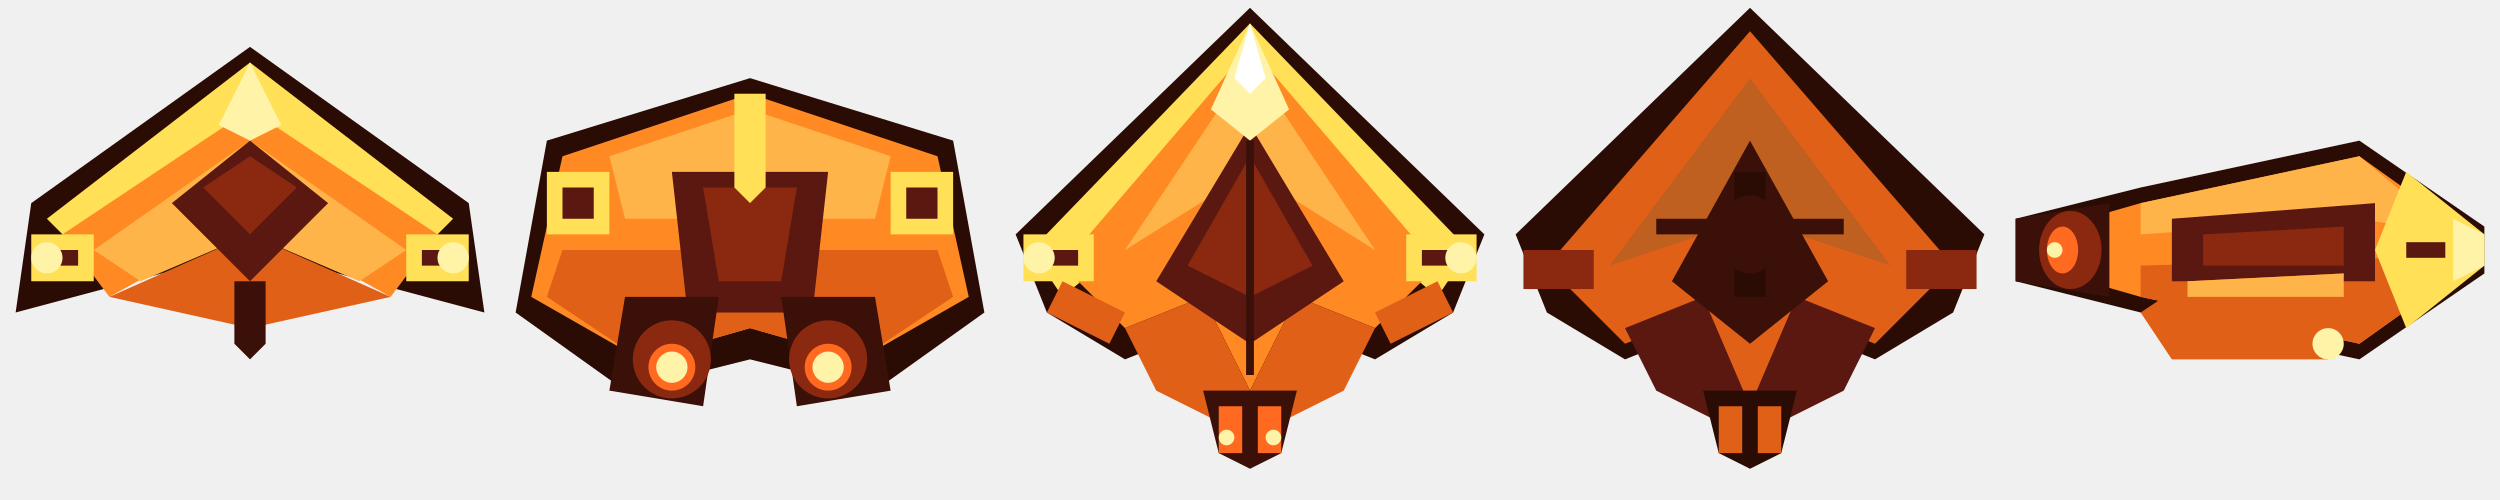
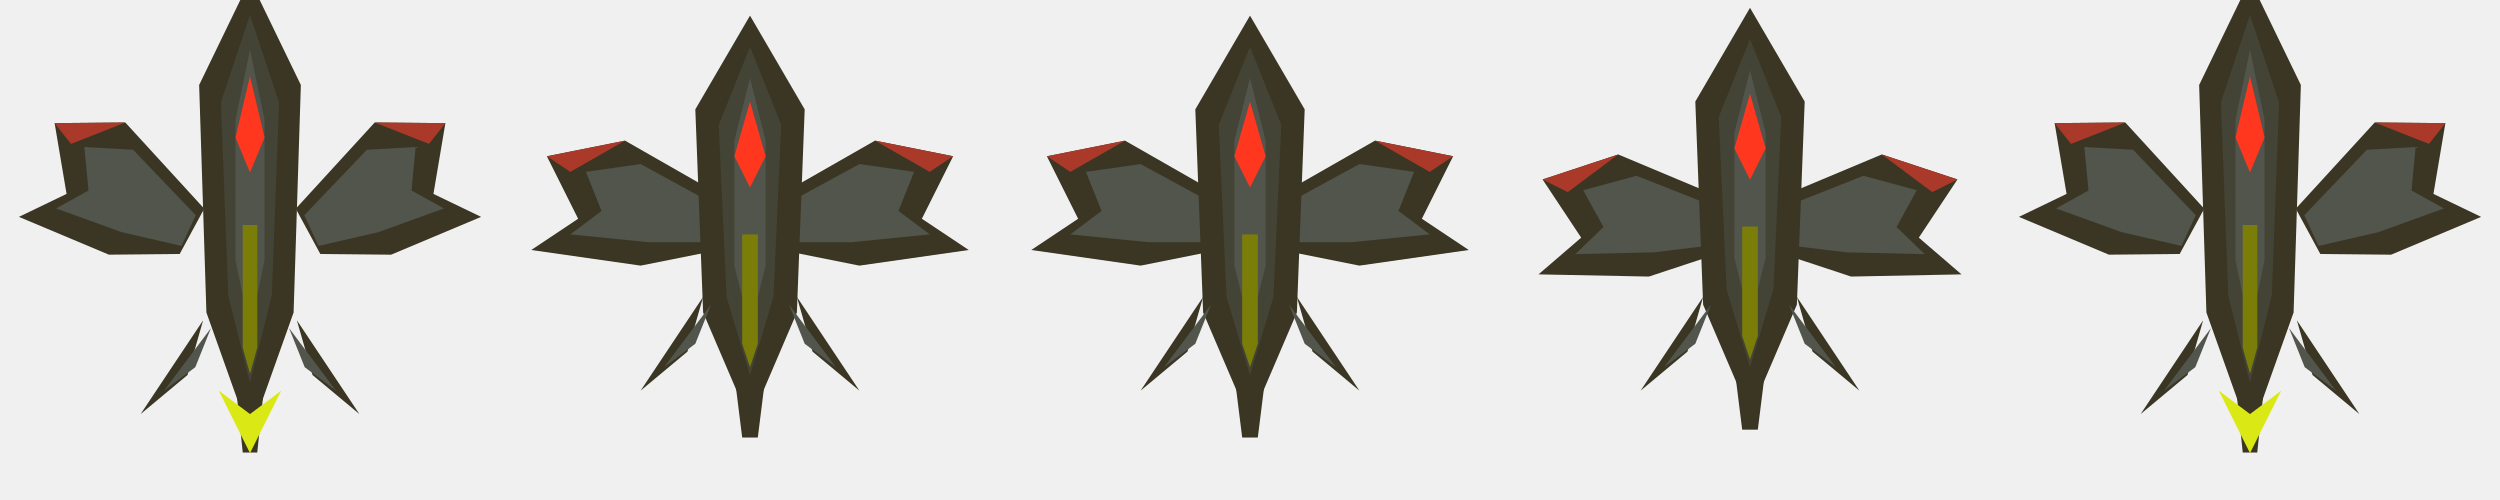
<svg xmlns="http://www.w3.org/2000/svg" viewBox="0 0 320 64">
-   <g transform="translate(0,0)">
-     <polygon points="4,26 32,6 60,26 62,40 32,32 2,40" fill="#2a0c04" />
-     <polygon points="6,28 32,8 58,28 54,32 32,16 10,32" fill="#ffe056" />
-     <polygon points="8,30 32,14 56,30 50,38 32,28 14,38" fill="#ff8a24" />
-     <polygon points="12,32 32,18 52,32 46,36 32,30 18,36" fill="#ffb44a" />
-     <polygon points="32,30 50,38 32,42 14,38" fill="#e06018" />
-     <polygon points="22,26 32,18 42,26 32,36" fill="#5a1810" />
-     <polygon points="26,24 32,20 38,24 32,30" fill="#8a2810" />
-     <polygon points="32,8 36,16 32,18 28,16" fill="#fff3a8" />
-     <rect x="4" y="30" width="8" height="6" fill="#ffe056" />
-     <rect x="52" y="30" width="8" height="6" fill="#ffe056" />
-     <rect x="5" y="32" width="5" height="2" fill="#5a1810" />
-     <rect x="54" y="32" width="5" height="2" fill="#5a1810" />
-     <polygon points="30,36 34,36 34,44 32,46 30,44" fill="#3a1008" />
-     <circle cx="6" cy="33" r="2" fill="#fff3a8" />
-     <circle cx="58" cy="33" r="2" fill="#fff3a8" />
+   <g>
+     <polygon points="26.14,26.71 16.04,15.68 6.99,15.76 8.52,24.82 2.42,27.76 13.94,32.60 23.00,32.51" fill="#3A3623" />
+     <polygon points="25.05,27.55 17.04,19.17 10.80,18.82 11.33,24.38 7.18,26.68 15.52,29.70 23.23,31.48" fill="#52554C" />
+     <polygon points="16.04,15.68 6.99,15.76 9.09,18.42" fill="#AA392A" />
+     <polygon points="37.86,26.71 47.96,15.68 57.01,15.76 55.48,24.82 61.58,27.76 50.06,32.60 41.00,32.51" fill="#3A3623" />
+     <polygon points="38.95,27.55 46.96,19.17 53.20,18.82 52.67,24.38 56.82,26.68 48.48,29.70 40.77,31.48" fill="#52554C" />
+     <polygon points="47.96,15.68 57.01,15.76 54.91,18.42" fill="#AA392A" />
+     <polygon points="32.00,-2.56 38.51,10.88 37.58,40.00 32.00,55.68 26.42,40.00 25.49,10.88" fill="#3A3623" />
+     <polygon points="32.00,1.92 35.72,13.12 34.79,37.76 32.00,48.96 29.21,37.76 28.28,13.12" fill="#444436" />
+     <polygon points="32.00,6.40 33.86,15.36 33.86,33.28 32.00,42.24 30.14,33.28 30.14,15.36" fill="#52554C" />
+     <polygon points="32.00,9.76 33.86,17.60 32.00,22.08 30.14,17.60" fill="#FF371E" />
+     <polygon points="31.07,28.80 32.93,28.80 32.93,44.48 32.00,47.84 31.07,44.48" fill="#7A7E09" />
+     <polygon points="30.14,48.96 33.86,48.96 32.93,57.92 31.07,57.92" fill="#3A3623" />
+     <polygon points="26.00,41.00 18.00,53.00 24.00,48.00" fill="#3A3623" />
+     <polygon points="27.00,42.00 21.00,50.00 25.00,47.00" fill="#52554C" />
+     <polygon points="38.00,41.00 46.00,53.00 40.00,48.00" fill="#3A3623" />
+     <polygon points="37.00,42.00 43.00,50.00 39.00,47.00" fill="#52554C" />
+     <polygon points="32.00,58.00 36.00,50.00 32.00,53.00 28.00,50.00" fill="#DAE816" />
  </g>
-   <g transform="translate(64,0)">
-     <polygon points="6,18 32,10 58,18 62,40 48,50 32,46 16,50 2,40" fill="#2a0c04" />
-     <polygon points="8,20 32,12 56,20 60,38 46,46 32,42 18,46 4,38" fill="#ff8a24" />
-     <polygon points="14,20 32,14 50,20 48,28 16,28" fill="#ffb44a" />
-     <polygon points="8,32 56,32 58,38 46,46 32,42 18,46 6,38" fill="#e06018" />
-     <polygon points="22,22 42,22 40,40 24,40" fill="#5a1810" />
-     <polygon points="26,24 38,24 36,36 28,36" fill="#8a2810" />
-     <rect x="6" y="22" width="8" height="8" fill="#ffe056" />
-     <rect x="50" y="22" width="8" height="8" fill="#ffe056" />
-     <rect x="8" y="24" width="4" height="4" fill="#5a1810" />
-     <rect x="52" y="24" width="4" height="4" fill="#5a1810" />
-     <polygon points="16,38 28,38 26,52 14,50" fill="#3a1008" />
-     <polygon points="48,38 36,38 38,52 50,50" fill="#3a1008" />
-     <ellipse cx="22" cy="46" rx="5" ry="5" fill="#8a2810" />
-     <ellipse cx="42" cy="46" rx="5" ry="5" fill="#8a2810" />
-     <ellipse cx="22" cy="47" rx="3" ry="3" fill="#ff6a20" />
-     <ellipse cx="42" cy="47" rx="3" ry="3" fill="#ff6a20" />
-     <circle cx="22" cy="47" r="2" fill="#fff3a8" />
-     <circle cx="42" cy="47" r="2" fill="#fff3a8" />
-     <polygon points="30,12 34,12 34,24 32,26 30,24" fill="#ffe056" />
+   <g>
+     <polygon points="94.00,26.00 80.00,18.00 70.00,20.00 74.00,28.00 68.00,32.00 82.00,34.00 92.00,32.00" fill="#3A3623" />
+     <polygon points="93.00,27.00 82.00,21.00 75.00,22.00 77.00,27.00 73.00,30.00 83.00,31.00 92.00,31.00" fill="#52554C" />
+     <polygon points="80.00,18.00 70.00,20.00 73.00,22.00" fill="#AA392A" />
+     <polygon points="98.00,26.00 112.00,18.00 122.00,20.00 118.00,28.00 124.00,32.00 110.00,34.00 100.00,32.00" fill="#3A3623" />
+     <polygon points="99.00,27.00 110.00,21.00 117.00,22.00 115.00,27.00 119.00,30.00 109.00,31.00 100.00,31.00" fill="#52554C" />
+     <polygon points="112.00,18.00 122.00,20.00 119.00,22.00" fill="#AA392A" />
+     <polygon points="96.00,2.00 103.00,14.00 102.00,40.00 96.00,54.00 90.00,40.00 89.00,14.00" fill="#3A3623" />
+     <polygon points="96.00,6.00 100.00,16.00 99.00,38.00 96.00,48.00 93.00,38.00 92.00,16.00" fill="#444436" />
+     <polygon points="96.00,10.00 98.00,18.00 98.00,34.00 96.00,42.00 94.00,34.00 94.00,18.00" fill="#52554C" />
+     <polygon points="96.00,13.00 98.00,20.00 96.00,24.00 94.00,20.00" fill="#FF371E" />
+     <polygon points="95.00,30.00 97.00,30.00 97.00,44.00 96.00,47.00 95.00,44.00" fill="#7A7E09" />
+     <polygon points="94.00,48.00 98.00,48.00 97.00,56.00 95.00,56.00" fill="#3A3623" />
+     <polygon points="90.00,38.00 82.00,50.00 88.00,45.00" fill="#3A3623" />
+     <polygon points="91.00,39.00 85.00,47.00 89.00,44.00" fill="#52554C" />
+     <polygon points="102.00,38.00 110.00,50.00 104.00,45.00" fill="#3A3623" />
+     <polygon points="101.00,39.00 107.00,47.00 103.00,44.00" fill="#52554C" />
  </g>
-   <g transform="translate(128,0)">
-     <polygon points="32,1 62,30 58,40 48,46 38,42 32,60 26,42 16,46 6,40 2,30" fill="#2a0c04" />
-     <polygon points="32,3 60,32 56,38 32,18 8,38 4,32" fill="#ffe056" />
-     <polygon points="32,6 56,34 48,42 38,38 32,50 26,38 16,42 8,34" fill="#ff8a24" />
-     <polygon points="32,8 48,32 32,22 16,32" fill="#ffb44a" />
-     <polygon points="16,42 26,38 32,50 38,38 48,42 44,50 32,56 20,50" fill="#e06018" />
-     <polygon points="32,16 44,36 32,44 20,36" fill="#5a1810" />
-     <polygon points="32,20 40,34 32,38 24,34" fill="#8a2810" />
-     <polygon points="32,3 37,14 32,18 27,14" fill="#fff3a8" />
-     <polygon points="32,3 34,10 32,12 30,10" fill="#ffffff" />
-     <rect x="3" y="30" width="9" height="6" fill="#ffe056" />
-     <rect x="52" y="30" width="9" height="6" fill="#ffe056" />
-     <rect x="4" y="32" width="6" height="2" fill="#5a1810" />
-     <rect x="54" y="32" width="6" height="2" fill="#5a1810" />
-     <polygon points="8,36 16,40 14,44 6,40" fill="#e06018" />
-     <polygon points="56,36 48,40 50,44 58,40" fill="#e06018" />
-     <polygon points="26,50 38,50 36,58 32,60 28,58" fill="#3a1008" />
-     <rect x="28" y="52" width="3" height="6" fill="#ff6a20" />
-     <rect x="33" y="52" width="3" height="6" fill="#ff6a20" />
-     <circle cx="29" cy="56" r="1" fill="#fff3a8" />
-     <circle cx="35" cy="56" r="1" fill="#fff3a8" />
-     <polyline points="32,18 32,48" fill="none" stroke="#3a1008" stroke-width="1" />
-     <circle cx="5" cy="33" r="2" fill="#fff3a8" />
-     <circle cx="59" cy="33" r="2" fill="#fff3a8" />
+   <g>
+     <polygon points="158.00,26.00 144.00,18.00 134.00,20.00 138.00,28.00 132.00,32.00 146.00,34.00 156.00,32.00" fill="#3A3623" />
+     <polygon points="157.00,27.00 146.00,21.00 139.00,22.00 141.00,27.00 137.00,30.00 147.00,31.00 156.00,31.00" fill="#52554C" />
+     <polygon points="144.00,18.00 134.00,20.00 137.00,22.00" fill="#AA392A" />
+     <polygon points="162.00,26.00 176.00,18.00 186.00,20.00 182.00,28.00 188.00,32.00 174.00,34.00 164.00,32.00" fill="#3A3623" />
+     <polygon points="163.00,27.00 174.00,21.00 181.00,22.00 179.00,27.00 183.00,30.00 173.00,31.00 164.00,31.00" fill="#52554C" />
+     <polygon points="176.00,18.00 186.00,20.00 183.00,22.00" fill="#AA392A" />
+     <polygon points="160.00,2.00 167.00,14.00 166.00,40.00 160.00,54.00 154.00,40.00 153.00,14.00" fill="#3A3623" />
+     <polygon points="160.00,6.00 164.00,16.00 163.00,38.00 160.00,48.00 157.00,38.00 156.00,16.00" fill="#444436" />
+     <polygon points="160.00,10.00 162.00,18.00 162.00,34.00 160.00,42.00 158.00,34.00 158.00,18.00" fill="#52554C" />
+     <polygon points="160.00,13.00 162.00,20.00 160.00,24.00 158.00,20.00" fill="#FF371E" />
+     <polygon points="159.00,30.00 161.00,30.00 161.00,44.00 160.00,47.00 159.00,44.00" fill="#7A7E09" />
+     <polygon points="158.00,48.00 162.00,48.00 161.00,56.00 159.00,56.00" fill="#3A3623" />
+     <polygon points="154.00,38.00 146.00,50.00 152.00,45.00" fill="#3A3623" />
+     <polygon points="155.00,39.00 149.00,47.00 153.00,44.00" fill="#52554C" />
+     <polygon points="166.00,38.00 174.00,50.00 168.00,45.00" fill="#3A3623" />
+     <polygon points="165.00,39.00 171.00,47.00 167.00,44.00" fill="#52554C" />
  </g>
-   <g transform="translate(192,0)">
-     <polygon points="32,1 62,30 58,40 48,46 38,42 32,60 26,42 16,46 6,40 2,30" fill="#2a0c04" />
-     <polygon points="32,4 58,34 48,44 38,40 32,52 26,40 16,44 6,34" fill="#e06018" />
-     <polygon points="32,10 50,34 32,28 14,34" fill="#c06020" />
-     <polygon points="16,42 26,38 32,52 38,38 48,42 44,50 32,56 20,50" fill="#5a1810" />
-     <polygon points="32,18 42,36 32,44 22,36" fill="#3a1008" />
-     <rect x="30" y="22" width="4" height="16" fill="#2a0c04" />
-     <ellipse cx="32" cy="30" rx="4" ry="5" fill="#3a1008" />
-     <rect x="3" y="32" width="9" height="5" fill="#8a2810" />
-     <rect x="52" y="32" width="9" height="5" fill="#8a2810" />
-     <polygon points="26,50 38,50 36,58 32,60 28,58" fill="#2a0c04" />
-     <rect x="28" y="52" width="3" height="6" fill="#e06018" />
-     <rect x="33" y="52" width="3" height="6" fill="#e06018" />
-     <rect x="20" y="28" width="8" height="2" fill="#3a1008" />
-     <rect x="36" y="28" width="8" height="2" fill="#3a1008" />
+   <g>
+     <polygon points="222.00,26.00 207.13,19.77 197.45,22.97 202.39,30.42 196.93,35.12 211.06,35.40 220.75,32.20" fill="#3A3623" />
+     <polygon points="221.13,27.11 209.48,22.50 202.65,24.35 205.25,29.06 201.64,32.53 211.69,32.30 220.62,31.21" fill="#52554C" />
+     <polygon points="207.13,19.77 197.45,22.97 200.67,24.59" fill="#AA392A" />
+     <polygon points="226.00,26.00 240.87,19.77 250.55,22.97 245.61,30.42 251.07,35.12 236.94,35.40 227.25,32.20" fill="#3A3623" />
+     <polygon points="226.87,27.11 238.52,22.50 245.35,24.35 242.75,29.06 246.36,32.53 236.31,32.30 227.38,31.21" fill="#52554C" />
+     <polygon points="240.87,19.77 250.55,22.97 247.33,24.59" fill="#AA392A" />
+     <polygon points="224.00,1.00 231.00,13.00 230.00,39.00 224.00,53.00 218.00,39.00 217.00,13.00" fill="#3A3623" />
+     <polygon points="224.00,5.00 228.00,15.00 227.00,37.00 224.00,47.00 221.00,37.00 220.00,15.00" fill="#444436" />
+     <polygon points="224.00,9.00 226.00,17.00 226.00,33.00 224.00,41.00 222.00,33.00 222.00,17.00" fill="#52554C" />
+     <polygon points="224.00,12.00 226.00,19.00 224.00,23.00 222.00,19.00" fill="#FF371E" />
+     <polygon points="223.00,29.00 225.00,29.00 225.00,43.00 224.00,46.00 223.00,43.00" fill="#7A7E09" />
+     <polygon points="222.00,47.00 226.00,47.00 225.00,55.00 223.00,55.00" fill="#3A3623" />
+     <polygon points="218.00,38.00 210.00,50.00 216.00,45.00" fill="#3A3623" />
+     <polygon points="219.00,39.00 213.00,47.00 217.00,44.00" fill="#52554C" />
+     <polygon points="230.00,38.00 238.00,50.00 232.00,45.00" fill="#3A3623" />
+     <polygon points="229.00,39.00 235.00,47.00 231.00,44.00" fill="#52554C" />
  </g>
-   <g transform="translate(256,0)">
-     <polygon points="2,28 18,24 46,18 62,29 62,35 46,46 18,40 2,36" fill="#2a0c04" />
-     <polygon points="4,30 18,26 46,20 60,30 60,34 46,44 18,38 4,34" fill="#ff8a24" />
-     <polygon points="18,26 46,20 58,30 46,28 18,30" fill="#ffb44a" />
-     <polygon points="18,34 50,33 60,34 46,44 18,38" fill="#e06018" />
-     <polygon points="22,28 48,26 48,36 22,36" fill="#5a1810" />
-     <polygon points="26,30 44,29 44,34 26,34" fill="#8a2810" />
-     <polygon points="52,22 62,30 62,34 52,42 48,32" fill="#ffe056" />
-     <polygon points="58,28 62,30 62,34 58,36" fill="#fff3a8" />
-     <polygon points="24,36 44,35 42,46 22,46 18,40" fill="#e06018" />
-     <polygon points="24,36 44,35 44,38 24,38" fill="#ffb44a" />
-     <polygon points="2,28 14,26 14,38 2,36" fill="#3a1008" />
-     <ellipse cx="9" cy="32" rx="4" ry="5" fill="#8a2810" />
-     <ellipse cx="8" cy="32" rx="2" ry="3" fill="#ff6a20" />
-     <circle cx="7" cy="32" r="1" fill="#fff3a8" />
-     <rect x="50" y="30" width="8" height="4" fill="#ffe056" />
-     <rect x="52" y="31" width="5" height="2" fill="#5a1810" />
-     <circle cx="42" cy="44" r="2" fill="#fff3a8" />
+   <g>
+     <polygon points="282.14,26.71 272.04,15.68 262.99,15.76 264.52,24.82 258.42,27.76 269.94,32.60 279.00,32.51" fill="#3A3623" />
+     <polygon points="281.05,27.55 273.04,19.17 266.80,18.82 267.33,24.38 263.18,26.68 271.52,29.70 279.23,31.48" fill="#52554C" />
+     <polygon points="272.04,15.68 262.99,15.76 265.09,18.42" fill="#AA392A" />
+     <polygon points="293.86,26.71 303.96,15.68 313.01,15.76 311.48,24.82 317.58,27.76 306.06,32.60 297.00,32.51" fill="#3A3623" />
+     <polygon points="294.95,27.55 302.96,19.17 309.20,18.82 308.67,24.38 312.82,26.68 304.48,29.70 296.77,31.48" fill="#52554C" />
+     <polygon points="303.96,15.68 313.01,15.76 310.91,18.42" fill="#AA392A" />
+     <polygon points="288.00,-2.56 294.51,10.88 293.58,40.00 288.00,55.68 282.42,40.00 281.49,10.88" fill="#3A3623" />
+     <polygon points="288.00,1.92 291.72,13.12 290.79,37.76 288.00,48.96 285.21,37.76 284.28,13.12" fill="#444436" />
+     <polygon points="288.00,6.40 289.86,15.36 289.86,33.28 288.00,42.24 286.14,33.28 286.14,15.36" fill="#52554C" />
+     <polygon points="288.00,9.76 289.86,17.60 288.00,22.08 286.14,17.60" fill="#FF371E" />
+     <polygon points="287.07,28.80 288.93,28.80 288.93,44.48 288.00,47.84 287.07,44.48" fill="#7A7E09" />
+     <polygon points="286.14,48.96 289.86,48.96 288.93,57.92 287.07,57.92" fill="#3A3623" />
+     <polygon points="282.00,41.00 274.00,53.00 280.00,48.00" fill="#3A3623" />
+     <polygon points="283.00,42.00 277.00,50.00 281.00,47.00" fill="#52554C" />
+     <polygon points="294.00,41.00 302.00,53.00 296.00,48.00" fill="#3A3623" />
+     <polygon points="293.00,42.00 299.00,50.00 295.00,47.00" fill="#52554C" />
+     <polygon points="288.00,58.00 292.00,50.00 288.00,53.00 284.00,50.00" fill="#DAE816" />
  </g>
</svg>
